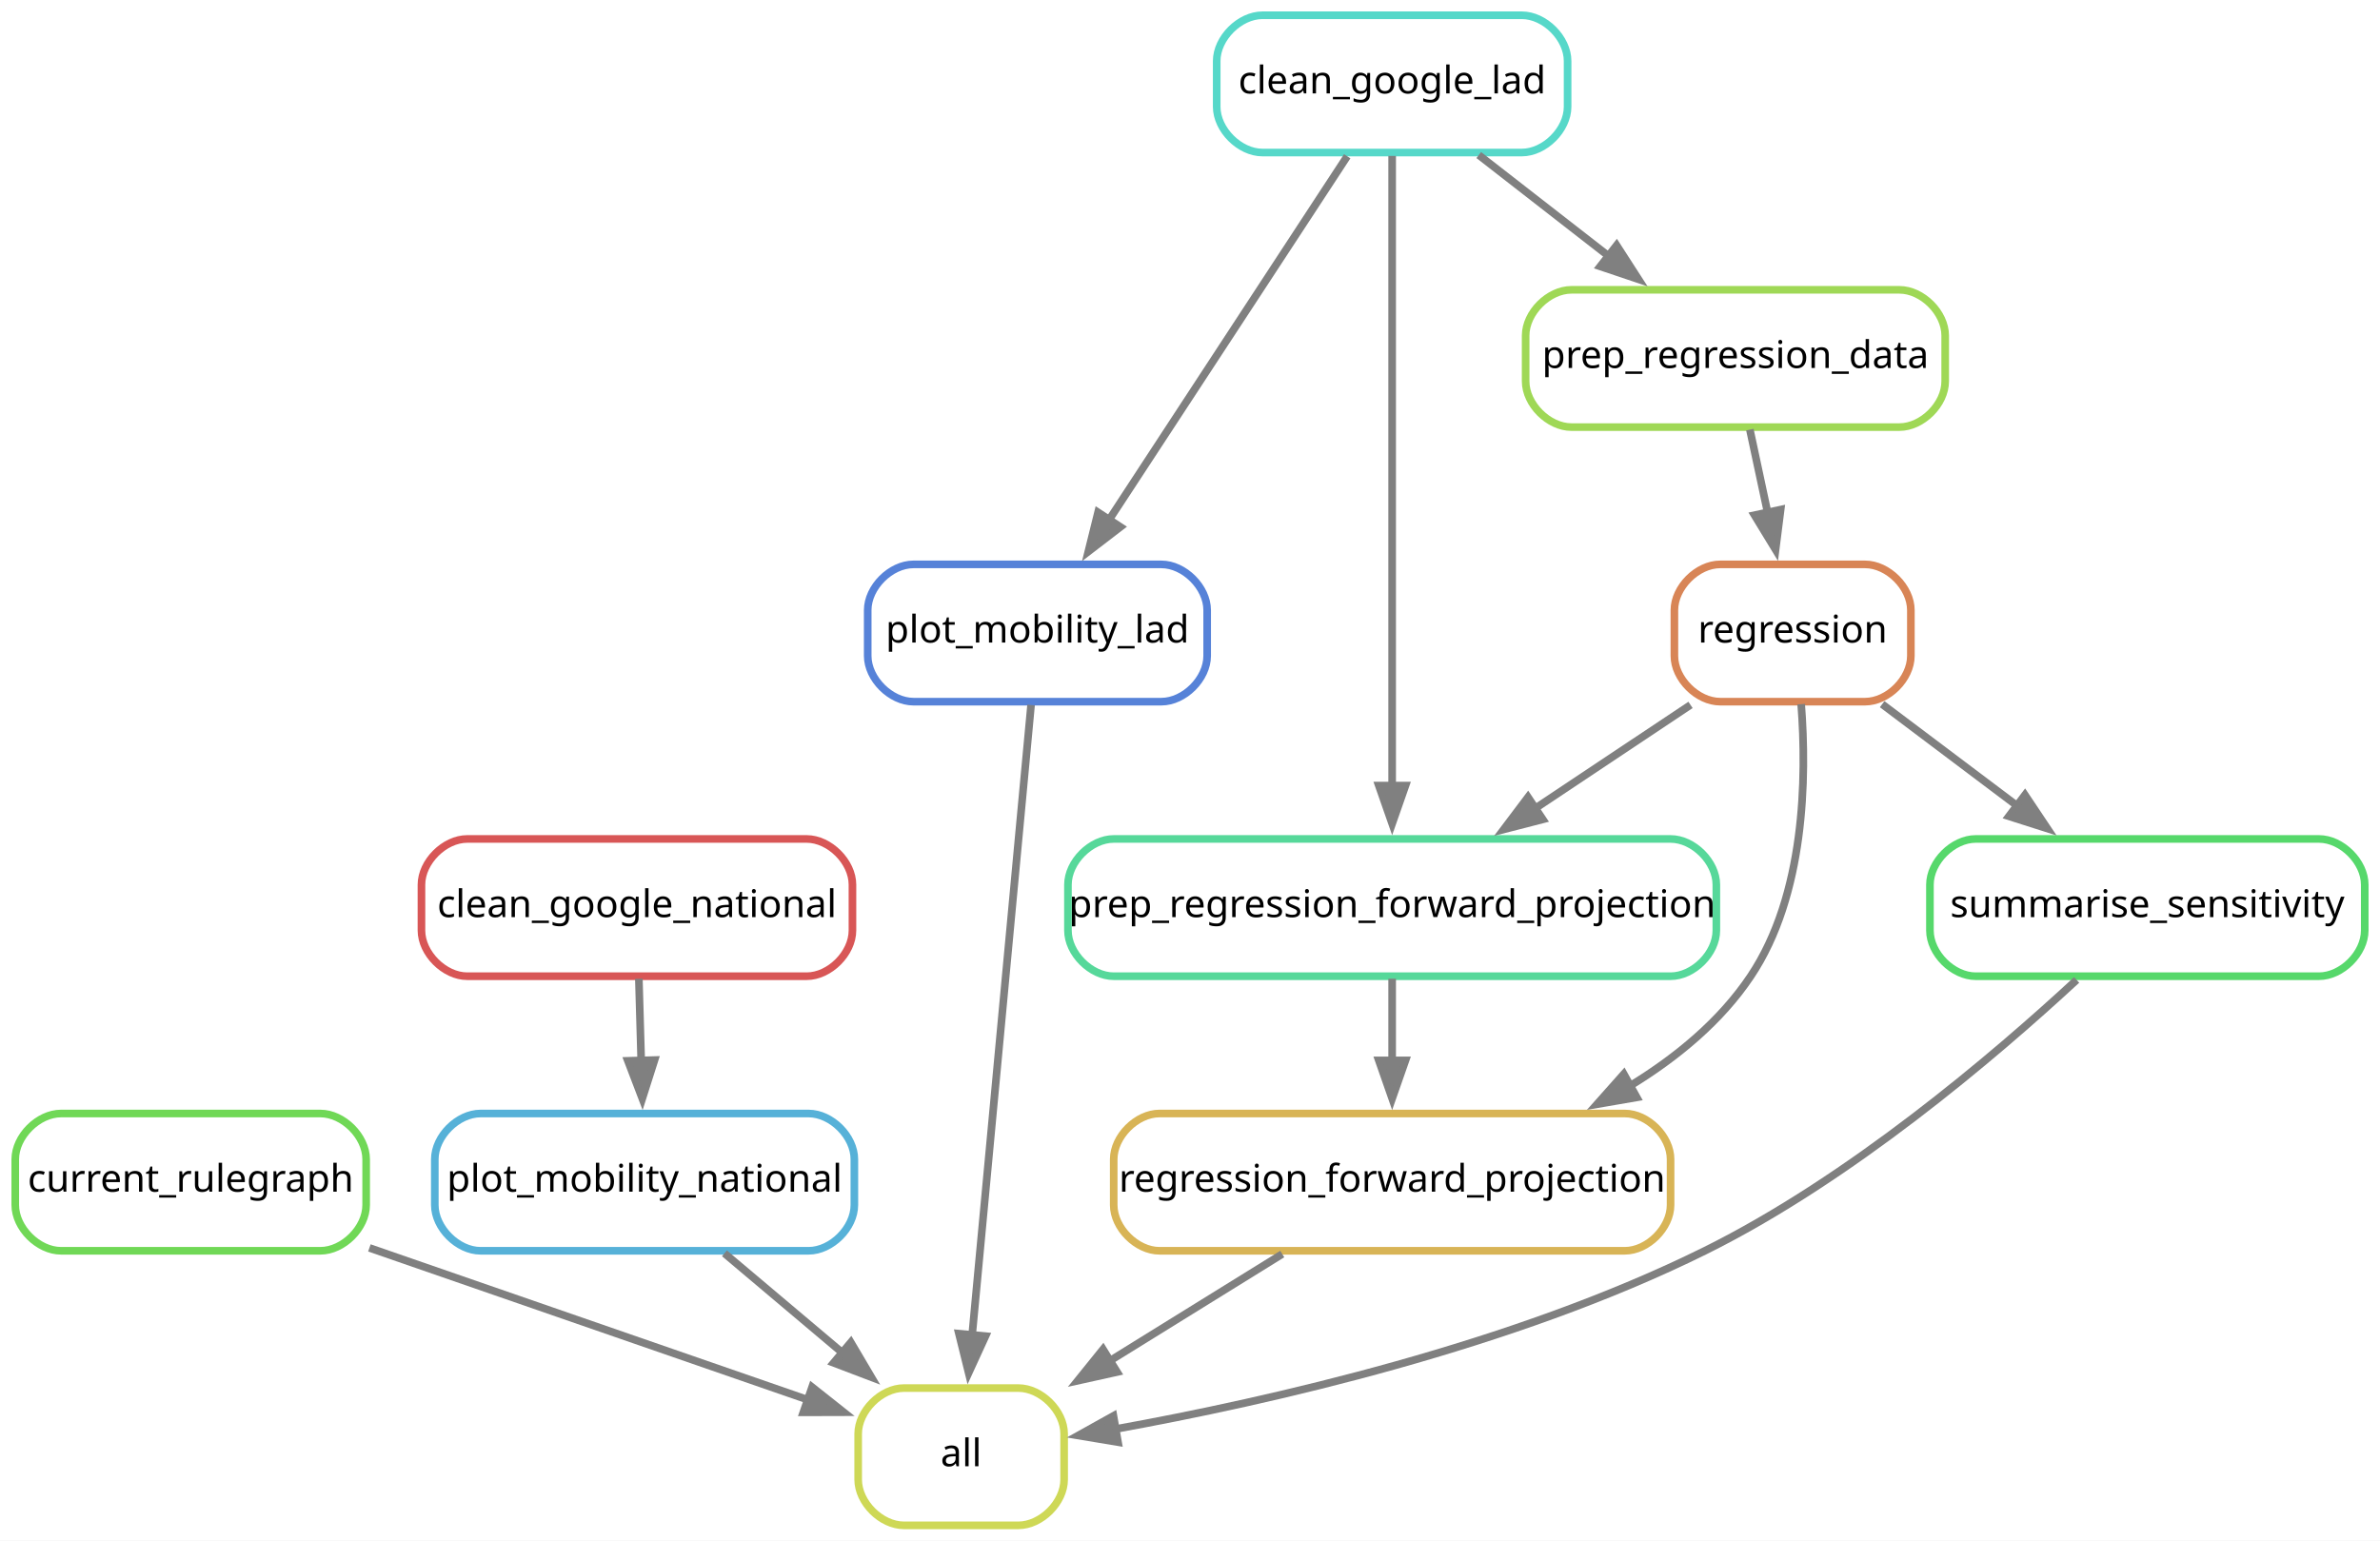
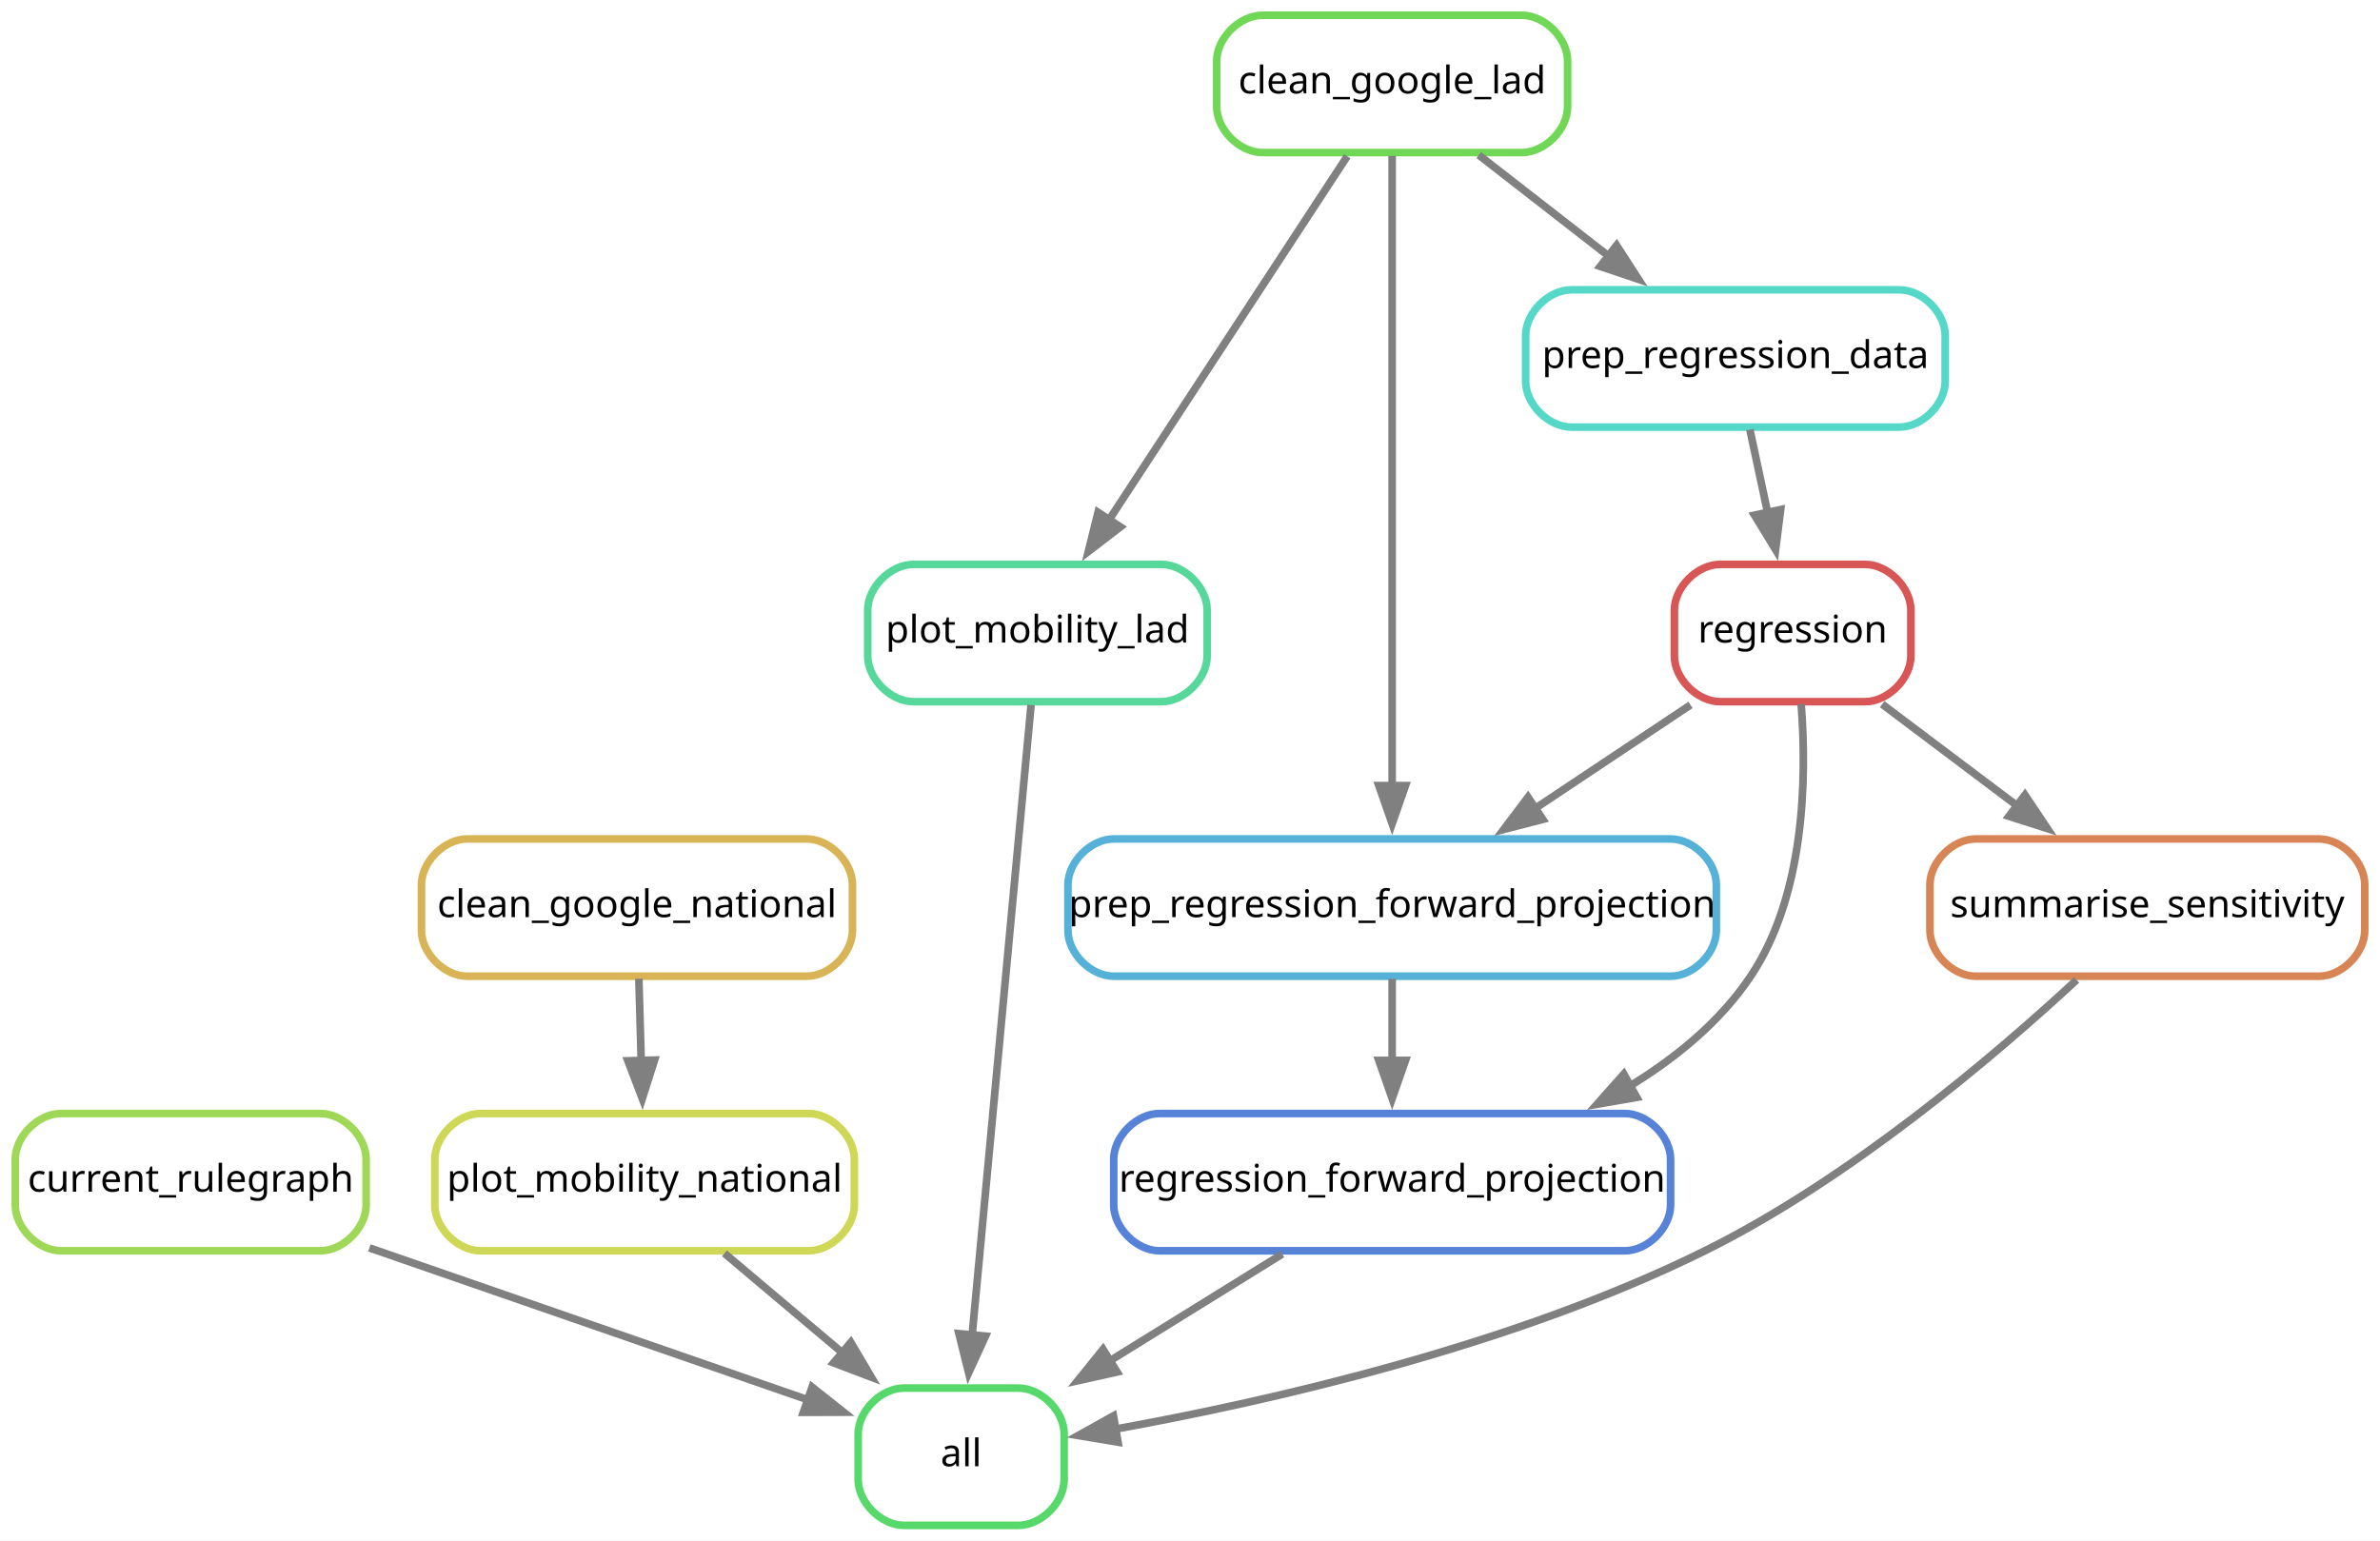
<svg xmlns="http://www.w3.org/2000/svg" width="624pt" height="404pt" viewBox="0.00 0.00 624.00 404.00">
  <g id="graph0" class="graph" transform="scale(1 1) rotate(0) translate(4 400)">
    <polygon fill="white" stroke="none" points="-4,4 -4,-400 620,-400 620,4 -4,4" />
    <g id="node1" class="node">
-       <path fill="none" stroke="#ced856" stroke-width="2" d="M263,-36C263,-36 233,-36 233,-36 227,-36 221,-30 221,-24 221,-24 221,-12 221,-12 221,-6 227,0 233,0 233,0 263,0 263,0 269,0 275,-6 275,-12 275,-12 275,-24 275,-24 275,-30 269,-36 263,-36" />
+       <path fill="none" stroke="#56d86b" stroke-width="2" d="M263,-36C263,-36 233,-36 233,-36 227,-36 221,-30 221,-24 221,-24 221,-12 221,-12 221,-6 227,0 233,0 233,0 263,0 263,0 269,0 275,-6 275,-12 275,-12 275,-24 275,-24 275,-30 269,-36 263,-36" />
      <text text-anchor="middle" x="248" y="-15.5" font-family="sans" font-size="10.00">all</text>
    </g>
    <g id="node2" class="node">
-       <path fill="none" stroke="#70d856" stroke-width="2" d="M80,-108C80,-108 12,-108 12,-108 6,-108 0,-102 0,-96 0,-96 0,-84 0,-84 0,-78 6,-72 12,-72 12,-72 80,-72 80,-72 86,-72 92,-78 92,-84 92,-84 92,-96 92,-96 92,-102 86,-108 80,-108" />
+       <path fill="none" stroke="#9fd856" stroke-width="2" d="M80,-108C80,-108 12,-108 12,-108 6,-108 0,-102 0,-96 0,-96 0,-84 0,-84 0,-78 6,-72 12,-72 12,-72 80,-72 80,-72 86,-72 92,-78 92,-84 92,-84 92,-96 92,-96 92,-102 86,-108 80,-108" />
      <text text-anchor="middle" x="46" y="-87.5" font-family="sans" font-size="10.00">current_rulegraph</text>
    </g>
    <g id="edge3" class="edge">
      <path fill="none" stroke="grey" stroke-width="2" d="M92.85,-72.76C127.78,-60.66 174.98,-44.3 208.12,-32.82" />
      <polygon fill="grey" stroke="grey" stroke-width="2" points="208.91,-36.25 217.21,-29.67 206.62,-29.64 208.91,-36.25" />
    </g>
    <g id="node3" class="node">
-       <path fill="none" stroke="#56b1d8" stroke-width="2" d="M208,-108C208,-108 122,-108 122,-108 116,-108 110,-102 110,-96 110,-96 110,-84 110,-84 110,-78 116,-72 122,-72 122,-72 208,-72 208,-72 214,-72 220,-78 220,-84 220,-84 220,-96 220,-96 220,-102 214,-108 208,-108" />
+       <path fill="none" stroke="#ced856" stroke-width="2" d="M208,-108C208,-108 122,-108 122,-108 116,-108 110,-102 110,-96 110,-96 110,-84 110,-84 110,-78 116,-72 122,-72 122,-72 208,-72 208,-72 214,-72 220,-78 220,-84 220,-84 220,-96 220,-96 220,-102 214,-108 208,-108" />
      <text text-anchor="middle" x="165" y="-87.5" font-family="sans" font-size="10.00">plot_mobility_national</text>
    </g>
-     <g id="edge4" class="edge">
+     <g id="edge2" class="edge">
      <path fill="none" stroke="grey" stroke-width="2" d="M185.94,-71.34C195.31,-63.44 206.54,-53.96 216.86,-45.26" />
      <polygon fill="grey" stroke="grey" stroke-width="2" points="219.07,-47.98 224.46,-38.85 214.56,-42.62 219.07,-47.98" />
    </g>
    <g id="node4" class="node">
-       <path fill="none" stroke="#d85656" stroke-width="2" d="M207.5,-180C207.5,-180 118.5,-180 118.5,-180 112.5,-180 106.5,-174 106.5,-168 106.5,-168 106.5,-156 106.5,-156 106.5,-150 112.5,-144 118.5,-144 118.5,-144 207.5,-144 207.5,-144 213.5,-144 219.5,-150 219.5,-156 219.5,-156 219.5,-168 219.5,-168 219.5,-174 213.5,-180 207.5,-180" />
+       <path fill="none" stroke="#d8b456" stroke-width="2" d="M207.5,-180C207.5,-180 118.5,-180 118.5,-180 112.5,-180 106.5,-174 106.5,-168 106.5,-168 106.5,-156 106.5,-156 106.5,-150 112.5,-144 118.5,-144 118.5,-144 207.5,-144 207.5,-144 213.5,-144 219.5,-150 219.5,-156 219.5,-156 219.5,-168 219.5,-168 219.5,-174 213.5,-180 207.5,-180" />
      <text text-anchor="middle" x="163" y="-159.5" font-family="sans" font-size="10.00">clean_google_national</text>
    </g>
    <g id="edge6" class="edge">
      <path fill="none" stroke="grey" stroke-width="2" d="M163.5,-143.34C163.69,-136.75 163.91,-129.08 164.12,-121.67" />
      <polygon fill="grey" stroke="grey" stroke-width="2" points="167.61,-122.02 164.4,-111.93 160.62,-121.82 167.61,-122.02" />
    </g>
    <g id="node5" class="node">
-       <path fill="none" stroke="#5682d8" stroke-width="2" d="M300.5,-252C300.5,-252 235.5,-252 235.5,-252 229.5,-252 223.5,-246 223.5,-240 223.5,-240 223.5,-228 223.5,-228 223.5,-222 229.5,-216 235.5,-216 235.5,-216 300.5,-216 300.5,-216 306.5,-216 312.5,-222 312.5,-228 312.5,-228 312.5,-240 312.5,-240 312.5,-246 306.5,-252 300.5,-252" />
+       <path fill="none" stroke="#56d89a" stroke-width="2" d="M300.5,-252C300.5,-252 235.5,-252 235.5,-252 229.5,-252 223.5,-246 223.5,-240 223.5,-240 223.5,-228 223.5,-228 223.5,-222 229.5,-216 235.5,-216 235.5,-216 300.5,-216 300.5,-216 306.5,-216 312.5,-222 312.5,-228 312.5,-228 312.5,-240 312.5,-240 312.5,-246 306.5,-252 300.5,-252" />
      <text text-anchor="middle" x="268" y="-231.5" font-family="sans" font-size="10.00">plot_mobility_lad</text>
    </g>
-     <g id="edge5" class="edge">
+     <g id="edge4" class="edge">
      <path fill="none" stroke="grey" stroke-width="2" d="M266.33,-215.12C262.92,-178.62 255.11,-95.13 250.87,-49.74" />
      <polygon fill="grey" stroke="grey" stroke-width="2" points="254.38,-49.62 249.96,-39.99 247.41,-50.27 254.38,-49.62" />
    </g>
    <g id="node6" class="node">
-       <path fill="none" stroke="#56d8c9" stroke-width="2" d="M395,-396C395,-396 327,-396 327,-396 321,-396 315,-390 315,-384 315,-384 315,-372 315,-372 315,-366 321,-360 327,-360 327,-360 395,-360 395,-360 401,-360 407,-366 407,-372 407,-372 407,-384 407,-384 407,-390 401,-396 395,-396" />
+       <path fill="none" stroke="#70d856" stroke-width="2" d="M395,-396C395,-396 327,-396 327,-396 321,-396 315,-390 315,-384 315,-384 315,-372 315,-372 315,-366 321,-360 327,-360 327,-360 395,-360 395,-360 401,-360 407,-366 407,-372 407,-372 407,-384 407,-384 407,-390 401,-396 395,-396" />
      <text text-anchor="middle" x="361" y="-375.5" font-family="sans" font-size="10.00">clean_google_lad</text>
    </g>
    <g id="edge7" class="edge">
      <path fill="none" stroke="grey" stroke-width="2" d="M349.22,-359.02C333.5,-335.01 305.47,-292.21 286.81,-263.72" />
      <polygon fill="grey" stroke="grey" stroke-width="2" points="289.75,-261.82 281.34,-255.37 283.89,-265.65 289.75,-261.82" />
    </g>
    <g id="node8" class="node">
-       <path fill="none" stroke="#56d89a" stroke-width="2" d="M434,-180C434,-180 288,-180 288,-180 282,-180 276,-174 276,-168 276,-168 276,-156 276,-156 276,-150 282,-144 288,-144 288,-144 434,-144 434,-144 440,-144 446,-150 446,-156 446,-156 446,-168 446,-168 446,-174 440,-180 434,-180" />
+       <path fill="none" stroke="#56b1d8" stroke-width="2" d="M434,-180C434,-180 288,-180 288,-180 282,-180 276,-174 276,-168 276,-168 276,-156 276,-156 276,-150 282,-144 288,-144 288,-144 434,-144 434,-144 440,-144 446,-150 446,-156 446,-156 446,-168 446,-168 446,-174 440,-180 434,-180" />
      <text text-anchor="middle" x="361" y="-159.5" font-family="sans" font-size="10.00">prep_regression_forward_projection</text>
    </g>
    <g id="edge11" class="edge">
      <path fill="none" stroke="grey" stroke-width="2" d="M361,-359.12C361,-322.62 361,-239.13 361,-193.74" />
      <polygon fill="grey" stroke="grey" stroke-width="2" points="364.5,-194 361,-184 357.5,-194 364.5,-194" />
    </g>
    <g id="node10" class="node">
-       <path fill="none" stroke="#9fd856" stroke-width="2" d="M494,-324C494,-324 408,-324 408,-324 402,-324 396,-318 396,-312 396,-312 396,-300 396,-300 396,-294 402,-288 408,-288 408,-288 494,-288 494,-288 500,-288 506,-294 506,-300 506,-300 506,-312 506,-312 506,-318 500,-324 494,-324" />
+       <path fill="none" stroke="#56d8c9" stroke-width="2" d="M494,-324C494,-324 408,-324 408,-324 402,-324 396,-318 396,-312 396,-312 396,-300 396,-300 396,-294 402,-288 408,-288 408,-288 494,-288 494,-288 500,-288 506,-294 506,-300 506,-300 506,-312 506,-312 506,-318 500,-324 494,-324" />
      <text text-anchor="middle" x="451" y="-303.5" font-family="sans" font-size="10.00">prep_regression_data</text>
    </g>
    <g id="edge13" class="edge">
      <path fill="none" stroke="grey" stroke-width="2" d="M383.71,-359.34C394.08,-351.27 406.55,-341.57 417.93,-332.72" />
      <polygon fill="grey" stroke="grey" stroke-width="2" points="419.85,-335.66 425.59,-326.76 415.55,-330.14 419.85,-335.66" />
    </g>
    <g id="node7" class="node">
-       <path fill="none" stroke="#d8b456" stroke-width="2" d="M422,-108C422,-108 300,-108 300,-108 294,-108 288,-102 288,-96 288,-96 288,-84 288,-84 288,-78 294,-72 300,-72 300,-72 422,-72 422,-72 428,-72 434,-78 434,-84 434,-84 434,-96 434,-96 434,-102 428,-108 422,-108" />
+       <path fill="none" stroke="#5682d8" stroke-width="2" d="M422,-108C422,-108 300,-108 300,-108 294,-108 288,-102 288,-96 288,-96 288,-84 288,-84 288,-78 294,-72 300,-72 300,-72 422,-72 422,-72 428,-72 434,-78 434,-84 434,-84 434,-96 434,-96 434,-102 428,-108 422,-108" />
      <text text-anchor="middle" x="361" y="-87.5" font-family="sans" font-size="10.00">regression_forward_projection</text>
    </g>
-     <g id="edge1" class="edge">
+     <g id="edge5" class="edge">
      <path fill="none" stroke="grey" stroke-width="2" d="M332.19,-71.15C318.44,-62.63 301.77,-52.31 286.91,-43.1" />
      <polygon fill="grey" stroke="grey" stroke-width="2" points="288.89,-40.21 278.55,-37.92 285.2,-46.16 288.89,-40.21" />
    </g>
-     <g id="edge8" class="edge">
+     <g id="edge9" class="edge">
      <path fill="none" stroke="grey" stroke-width="2" d="M361,-143.34C361,-136.75 361,-129.08 361,-121.67" />
      <polygon fill="grey" stroke="grey" stroke-width="2" points="364.5,-121.93 361,-111.93 357.5,-121.93 364.5,-121.93" />
    </g>
    <g id="node9" class="node">
-       <path fill="none" stroke="#d88556" stroke-width="2" d="M485,-252C485,-252 447,-252 447,-252 441,-252 435,-246 435,-240 435,-240 435,-228 435,-228 435,-222 441,-216 447,-216 447,-216 485,-216 485,-216 491,-216 497,-222 497,-228 497,-228 497,-240 497,-240 497,-246 491,-252 485,-252" />
+       <path fill="none" stroke="#d85656" stroke-width="2" d="M485,-252C485,-252 447,-252 447,-252 441,-252 435,-246 435,-240 435,-240 435,-228 435,-228 435,-222 441,-216 447,-216 447,-216 485,-216 485,-216 491,-216 497,-222 497,-228 497,-228 497,-240 497,-240 497,-246 491,-252 485,-252" />
      <text text-anchor="middle" x="466" y="-231.5" font-family="sans" font-size="10.00">regression</text>
    </g>
-     <g id="edge9" class="edge">
+     <g id="edge8" class="edge">
      <path fill="none" stroke="grey" stroke-width="2" d="M468.24,-215.35C469.73,-196.15 469.3,-165.34 455,-144 447.1,-132.2 435.63,-122.74 423.41,-115.27" />
      <polygon fill="grey" stroke="grey" stroke-width="2" points="425.14,-112.23 414.7,-110.43 421.74,-118.35 425.14,-112.23" />
    </g>
    <g id="edge10" class="edge">
      <path fill="none" stroke="grey" stroke-width="2" d="M439.23,-215.15C426.77,-206.84 411.73,-196.82 398.18,-187.79" />
      <polygon fill="grey" stroke="grey" stroke-width="2" points="400.5,-185.13 390.24,-182.49 396.62,-190.95 400.5,-185.13" />
    </g>
    <g id="node11" class="node">
-       <path fill="none" stroke="#56d86b" stroke-width="2" d="M604,-180C604,-180 514,-180 514,-180 508,-180 502,-174 502,-168 502,-168 502,-156 502,-156 502,-150 508,-144 514,-144 514,-144 604,-144 604,-144 610,-144 616,-150 616,-156 616,-156 616,-168 616,-168 616,-174 610,-180 604,-180" />
+       <path fill="none" stroke="#d88556" stroke-width="2" d="M604,-180C604,-180 514,-180 514,-180 508,-180 502,-174 502,-168 502,-168 502,-156 502,-156 502,-150 508,-144 514,-144 514,-144 604,-144 604,-144 610,-144 616,-150 616,-156 616,-156 616,-168 616,-168 616,-174 610,-180 604,-180" />
      <text text-anchor="middle" x="559" y="-159.5" font-family="sans" font-size="10.00">summarise_sensitivity</text>
    </g>
    <g id="edge14" class="edge">
      <path fill="none" stroke="grey" stroke-width="2" d="M489.47,-215.34C500.18,-207.27 513.07,-197.57 524.83,-188.72" />
      <polygon fill="grey" stroke="grey" stroke-width="2" points="526.91,-191.53 532.8,-182.72 522.7,-185.94 526.91,-191.53" />
    </g>
    <g id="edge12" class="edge">
      <path fill="none" stroke="grey" stroke-width="2" d="M454.79,-287.34C456.21,-280.67 457.88,-272.89 459.49,-265.39" />
      <polygon fill="grey" stroke="grey" stroke-width="2" points="462.86,-266.37 461.53,-255.86 456.01,-264.91 462.86,-266.37" />
    </g>
-     <g id="edge2" class="edge">
+     <g id="edge1" class="edge">
      <path fill="none" stroke="grey" stroke-width="2" d="M540.46,-143.03C518.78,-122.96 480.99,-90.82 443,-72 392.62,-47.04 328.89,-32.56 288.27,-25.22" />
      <polygon fill="grey" stroke="grey" stroke-width="2" points="289.13,-21.82 278.68,-23.56 287.93,-28.71 289.13,-21.82" />
    </g>
  </g>
</svg>
